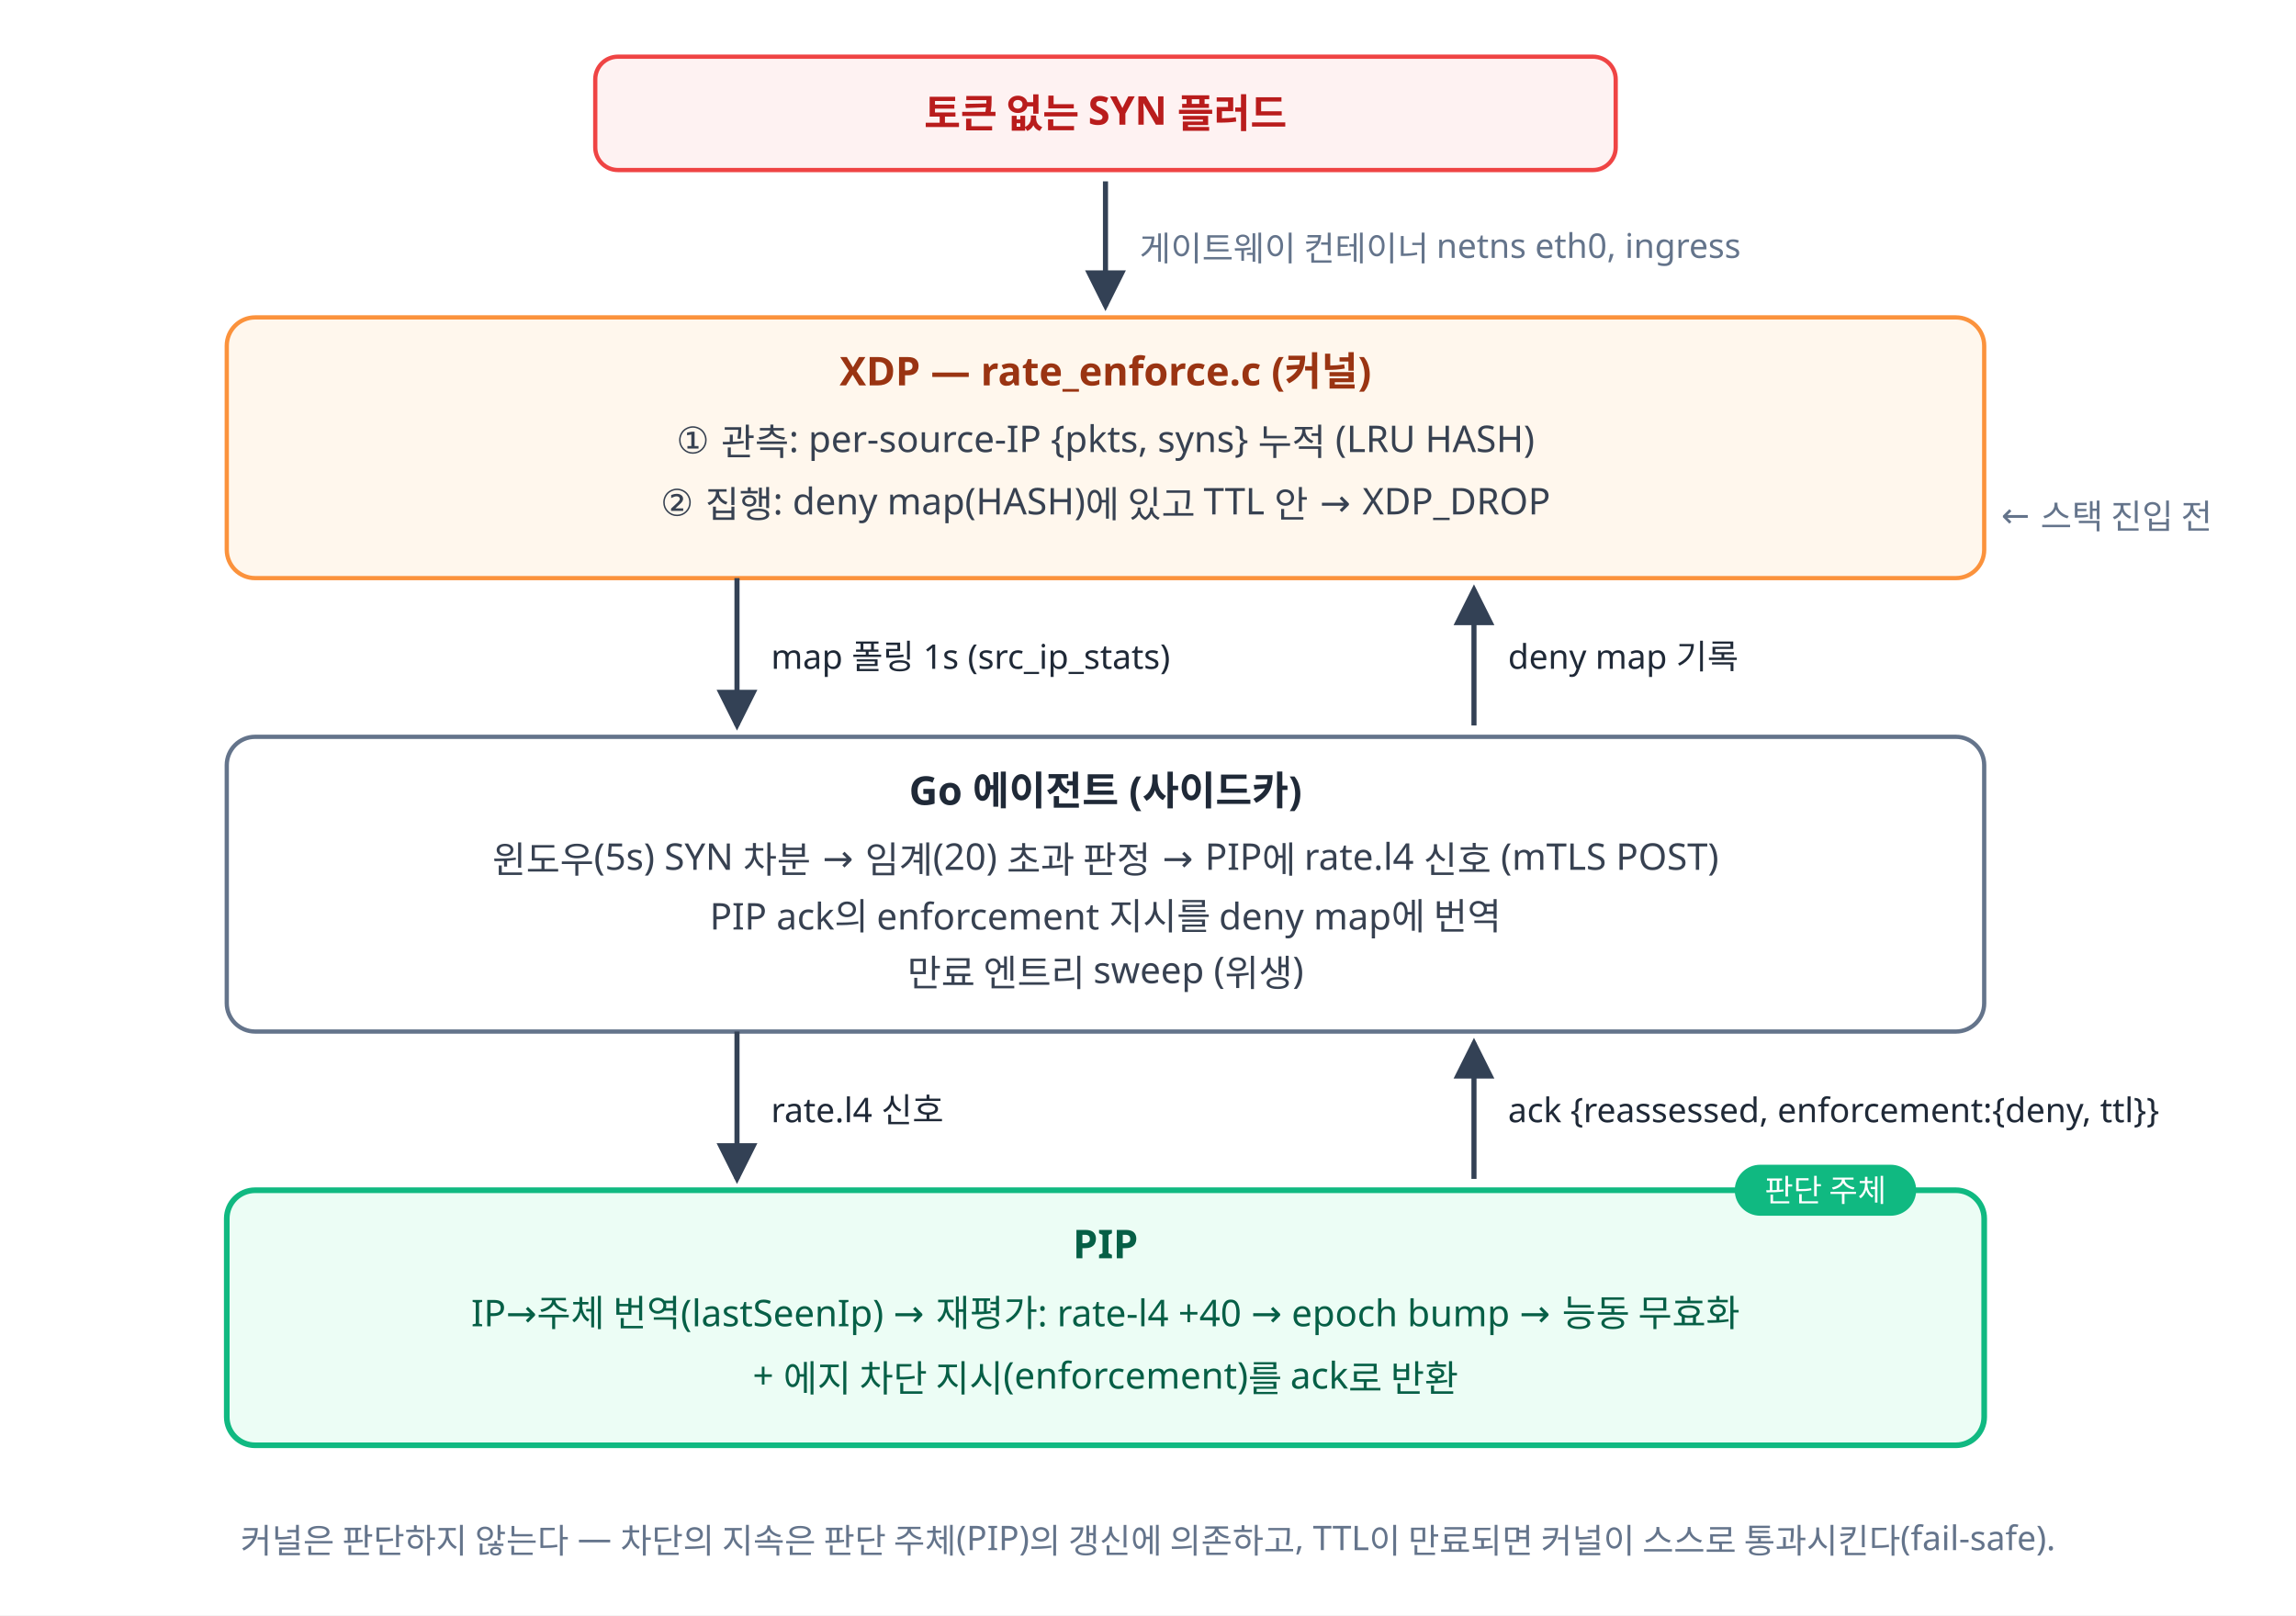
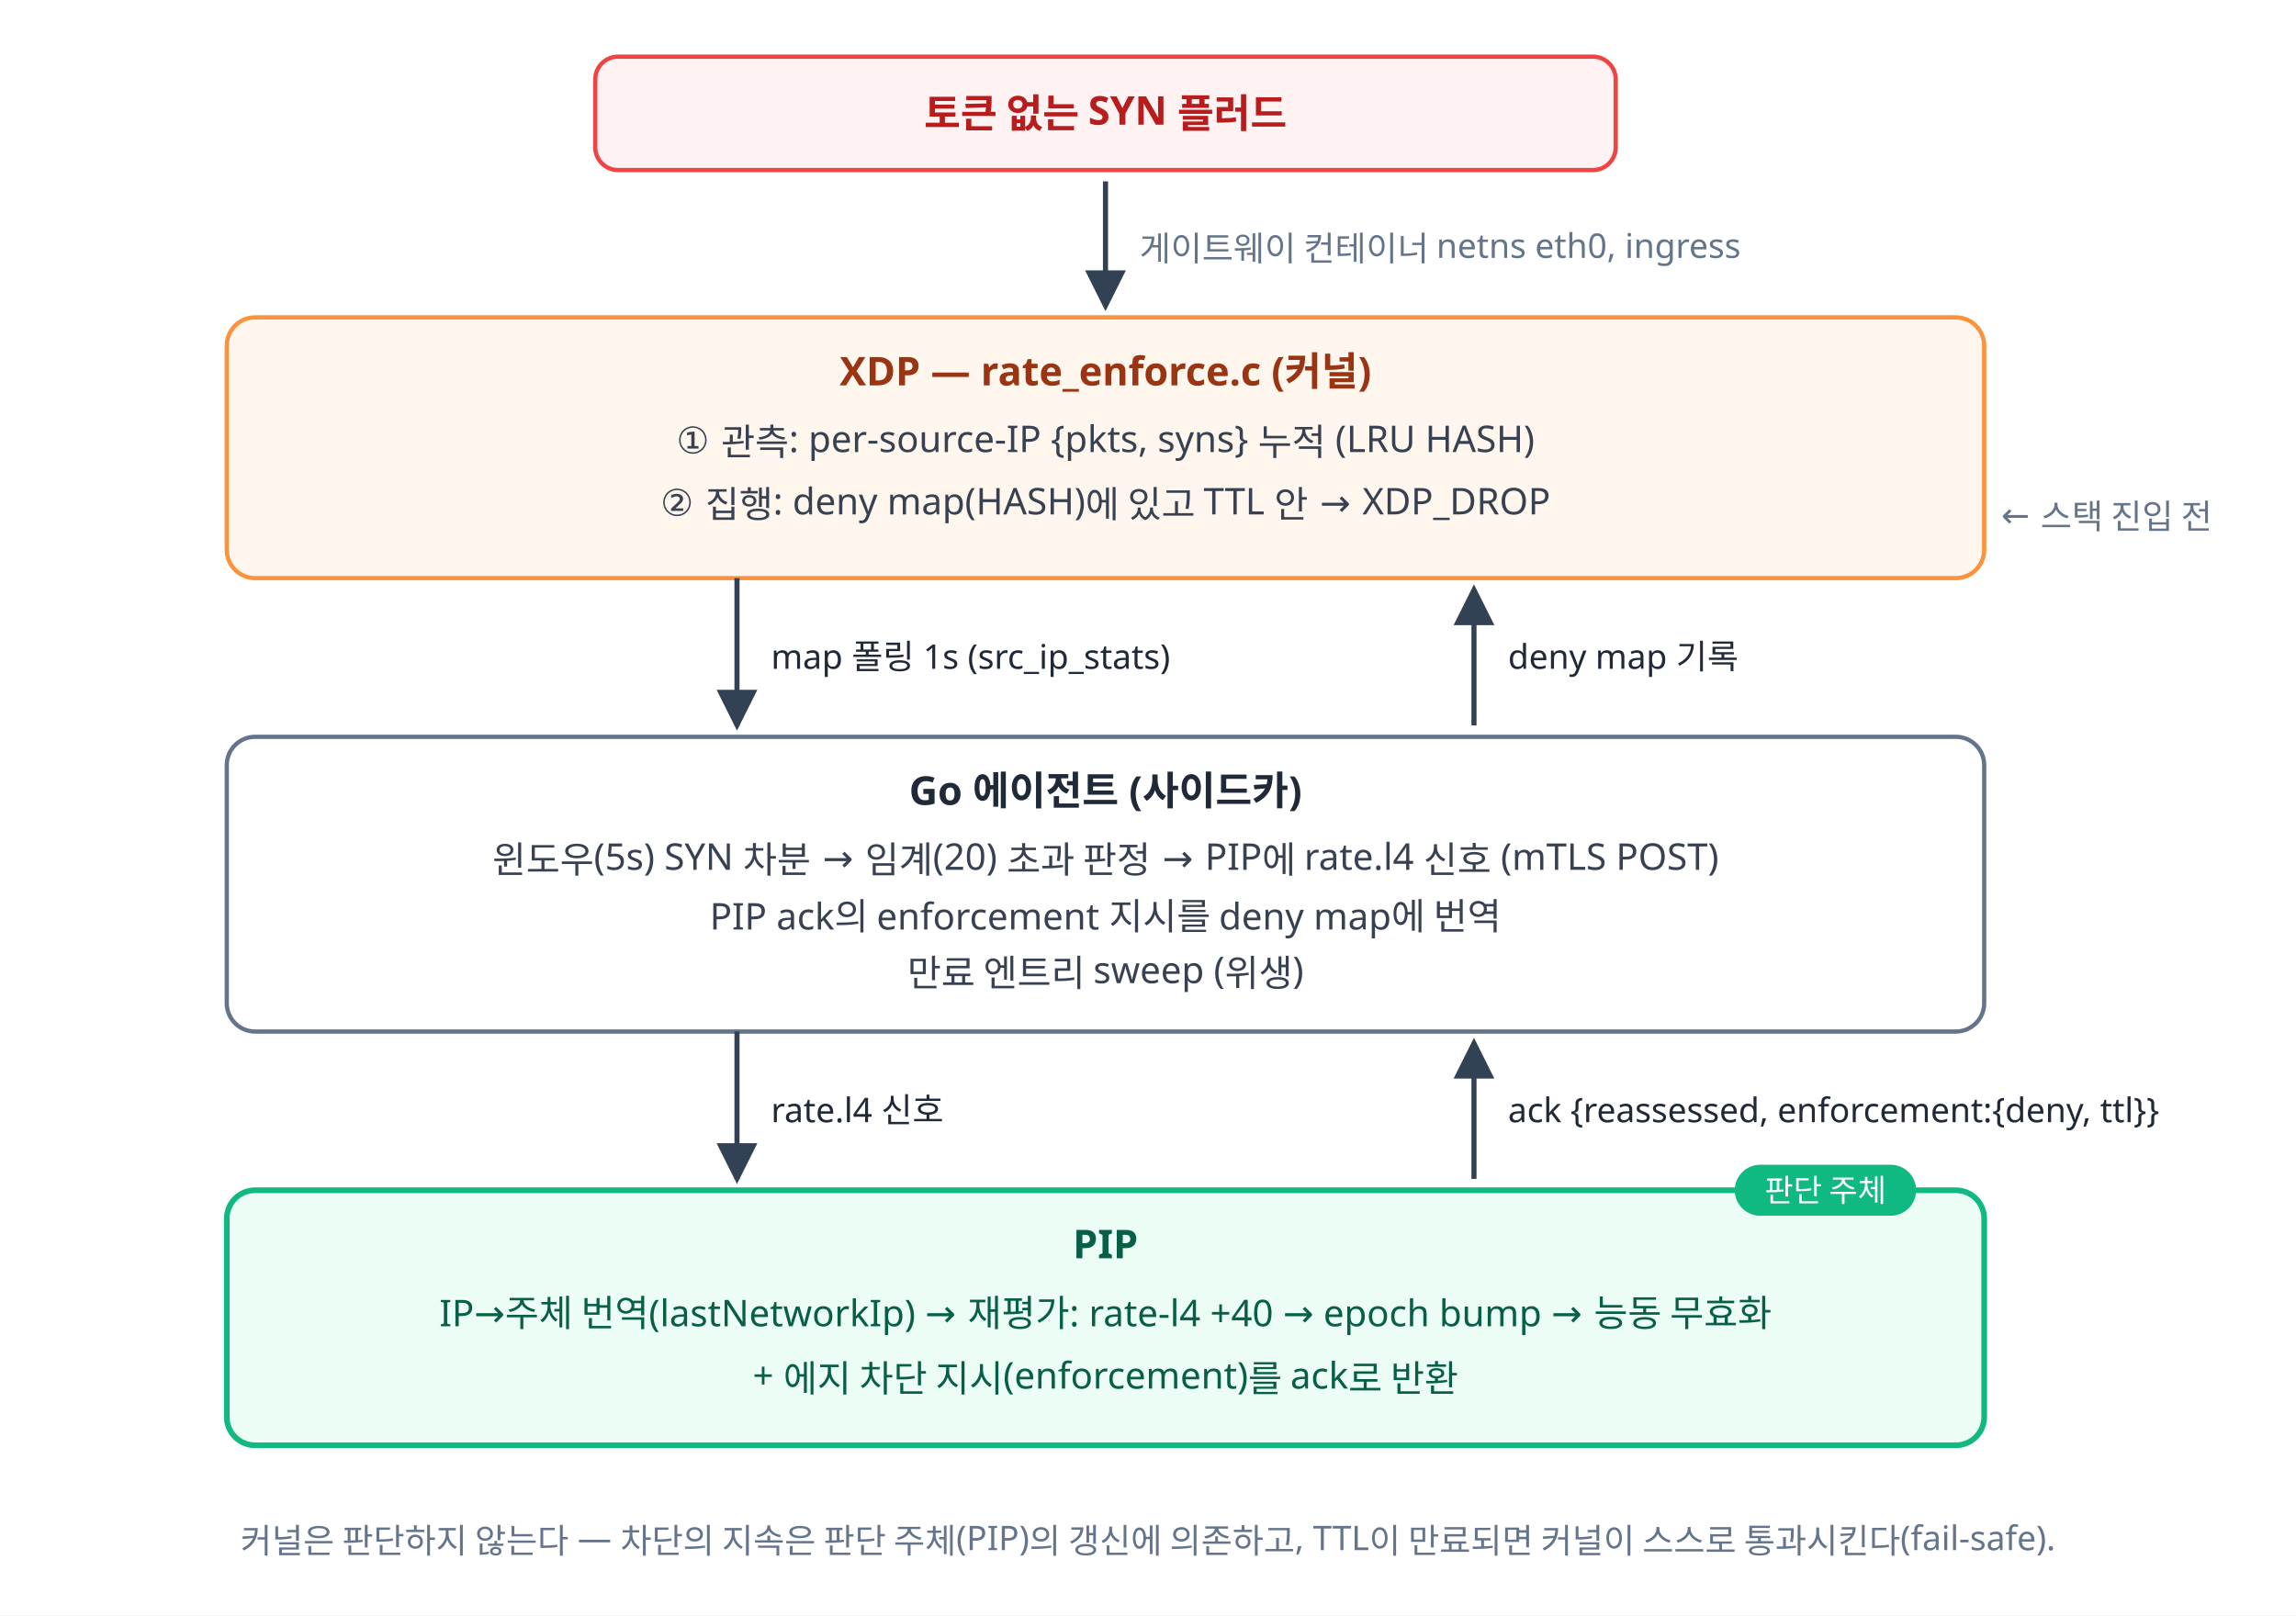
<svg xmlns="http://www.w3.org/2000/svg" viewBox="0 0 810 570" font-family="'Segoe UI','Malgun Gothic','Apple SD Gothic Neo',sans-serif">
  <defs>
    <marker id="aDark" markerWidth="8" markerHeight="8" refX="7" refY="4" orient="auto-start-reverse">
      <path d="M0,0 L8,4 L0,8 Z" fill="#334155" />
    </marker>
  </defs>
  <rect x="0" y="0" width="810" height="570" fill="#ffffff" />
  <rect x="210" y="20" width="360" height="40" rx="8" fill="#fef2f2" stroke="#ef4444" stroke-width="1.5" />
  <text x="390" y="45" text-anchor="middle" font-size="14" font-weight="bold" fill="#b91c1c">토큰 없는 SYN 플러드</text>
  <line x1="390" y1="64" x2="390" y2="108" stroke="#334155" stroke-width="1.8" marker-end="url(#aDark)" />
  <text x="402" y="92" font-size="12" fill="#64748b">게이트웨이 컨테이너 netns eth0, ingress</text>
  <rect x="80" y="112" width="620" height="92" rx="10" fill="#fff7ed" stroke="#fb923c" stroke-width="1.5" />
  <text x="390" y="136" text-anchor="middle" font-size="14" font-weight="bold" fill="#9a3412">XDP — rate_enforce.c (커널)</text>
  <text x="390" y="160" text-anchor="middle" font-size="13" fill="#374151">① 관측: per-source-IP {pkts, syns} 누적 (LRU HASH)</text>
  <text x="390" y="182" text-anchor="middle" font-size="13" fill="#374151">② 집행: deny map(HASH)에 있고 TTL 안 → XDP_DROP</text>
  <text x="706" y="186" font-size="12" fill="#64748b">← 스택 진입 전</text>
  <line x1="260" y1="204" x2="260" y2="256" stroke="#334155" stroke-width="1.8" marker-end="url(#aDark)" />
  <text x="272" y="236" font-size="12" fill="#1f2937">map 폴링 1s (src_ip_stats)</text>
  <line x1="520" y1="256" x2="520" y2="208" stroke="#334155" stroke-width="1.8" marker-end="url(#aDark)" />
  <text x="532" y="236" font-size="12" fill="#1f2937">deny map 기록</text>
  <rect x="80" y="260" width="620" height="104" rx="10" fill="#ffffff" stroke="#64748b" stroke-width="1.5" />
  <text x="390" y="284" text-anchor="middle" font-size="14" font-weight="bold" fill="#1f2937">Go 에이전트 (사이드카)</text>
  <text x="390" y="308" text-anchor="middle" font-size="13" fill="#374151">윈도우(5s) SYN 차분 → 임계(20) 초과 판정 → PIP에 rate.l4 신호 (mTLS POST)</text>
  <text x="390" y="328" text-anchor="middle" font-size="13" fill="#374151">PIP ack의 enforcement 지시를 deny map에 번역</text>
  <text x="390" y="348" text-anchor="middle" font-size="13" fill="#374151">만료 엔트리 sweep (위생)</text>
  <line x1="260" y1="364" x2="260" y2="416" stroke="#334155" stroke-width="1.8" marker-end="url(#aDark)" />
  <text x="272" y="396" font-size="12" fill="#1f2937">rate.l4 신호</text>
  <line x1="520" y1="416" x2="520" y2="368" stroke="#334155" stroke-width="1.8" marker-end="url(#aDark)" />
  <text x="532" y="396" font-size="12" fill="#1f2937">ack {reassessed, enforcement:{deny, ttl}}</text>
  <rect x="80" y="420" width="620" height="90" rx="10" fill="#ecfdf5" stroke="#10b981" stroke-width="2" />
  <rect x="612" y="411" width="64" height="18" rx="9" fill="#10b981" />
  <text x="644" y="424" text-anchor="middle" font-size="11" fill="#ffffff">판단 주체</text>
  <text x="390" y="444" text-anchor="middle" font-size="14" font-weight="bold" fill="#065f46">PIP</text>
-   <text x="390" y="468" text-anchor="middle" font-size="13" fill="#065f46">IP→주체 번역(lastSeenIp) → 재평가: rate-l4 +40 → epoch bump → 능동 무효화</text>
+   <text x="390" y="468" text-anchor="middle" font-size="13" fill="#065f46">IP→주체 번역(lastNetworkIp) → 재평가: rate-l4 +40 → epoch bump → 능동 무효화</text>
  <text x="390" y="490" text-anchor="middle" font-size="13" fill="#065f46">+ 에지 차단 지시(enforcement)를 ack로 반환</text>
  <text x="405" y="548" text-anchor="middle" font-size="12" fill="#64748b">커널은 판단하지 않는다 — 차단의 지속은 판단 주체(PIP)의 갱신에 의존하고, TTL이 만료되면 커널이 스스로 통과시킨다(fail-safe).</text>
</svg>
